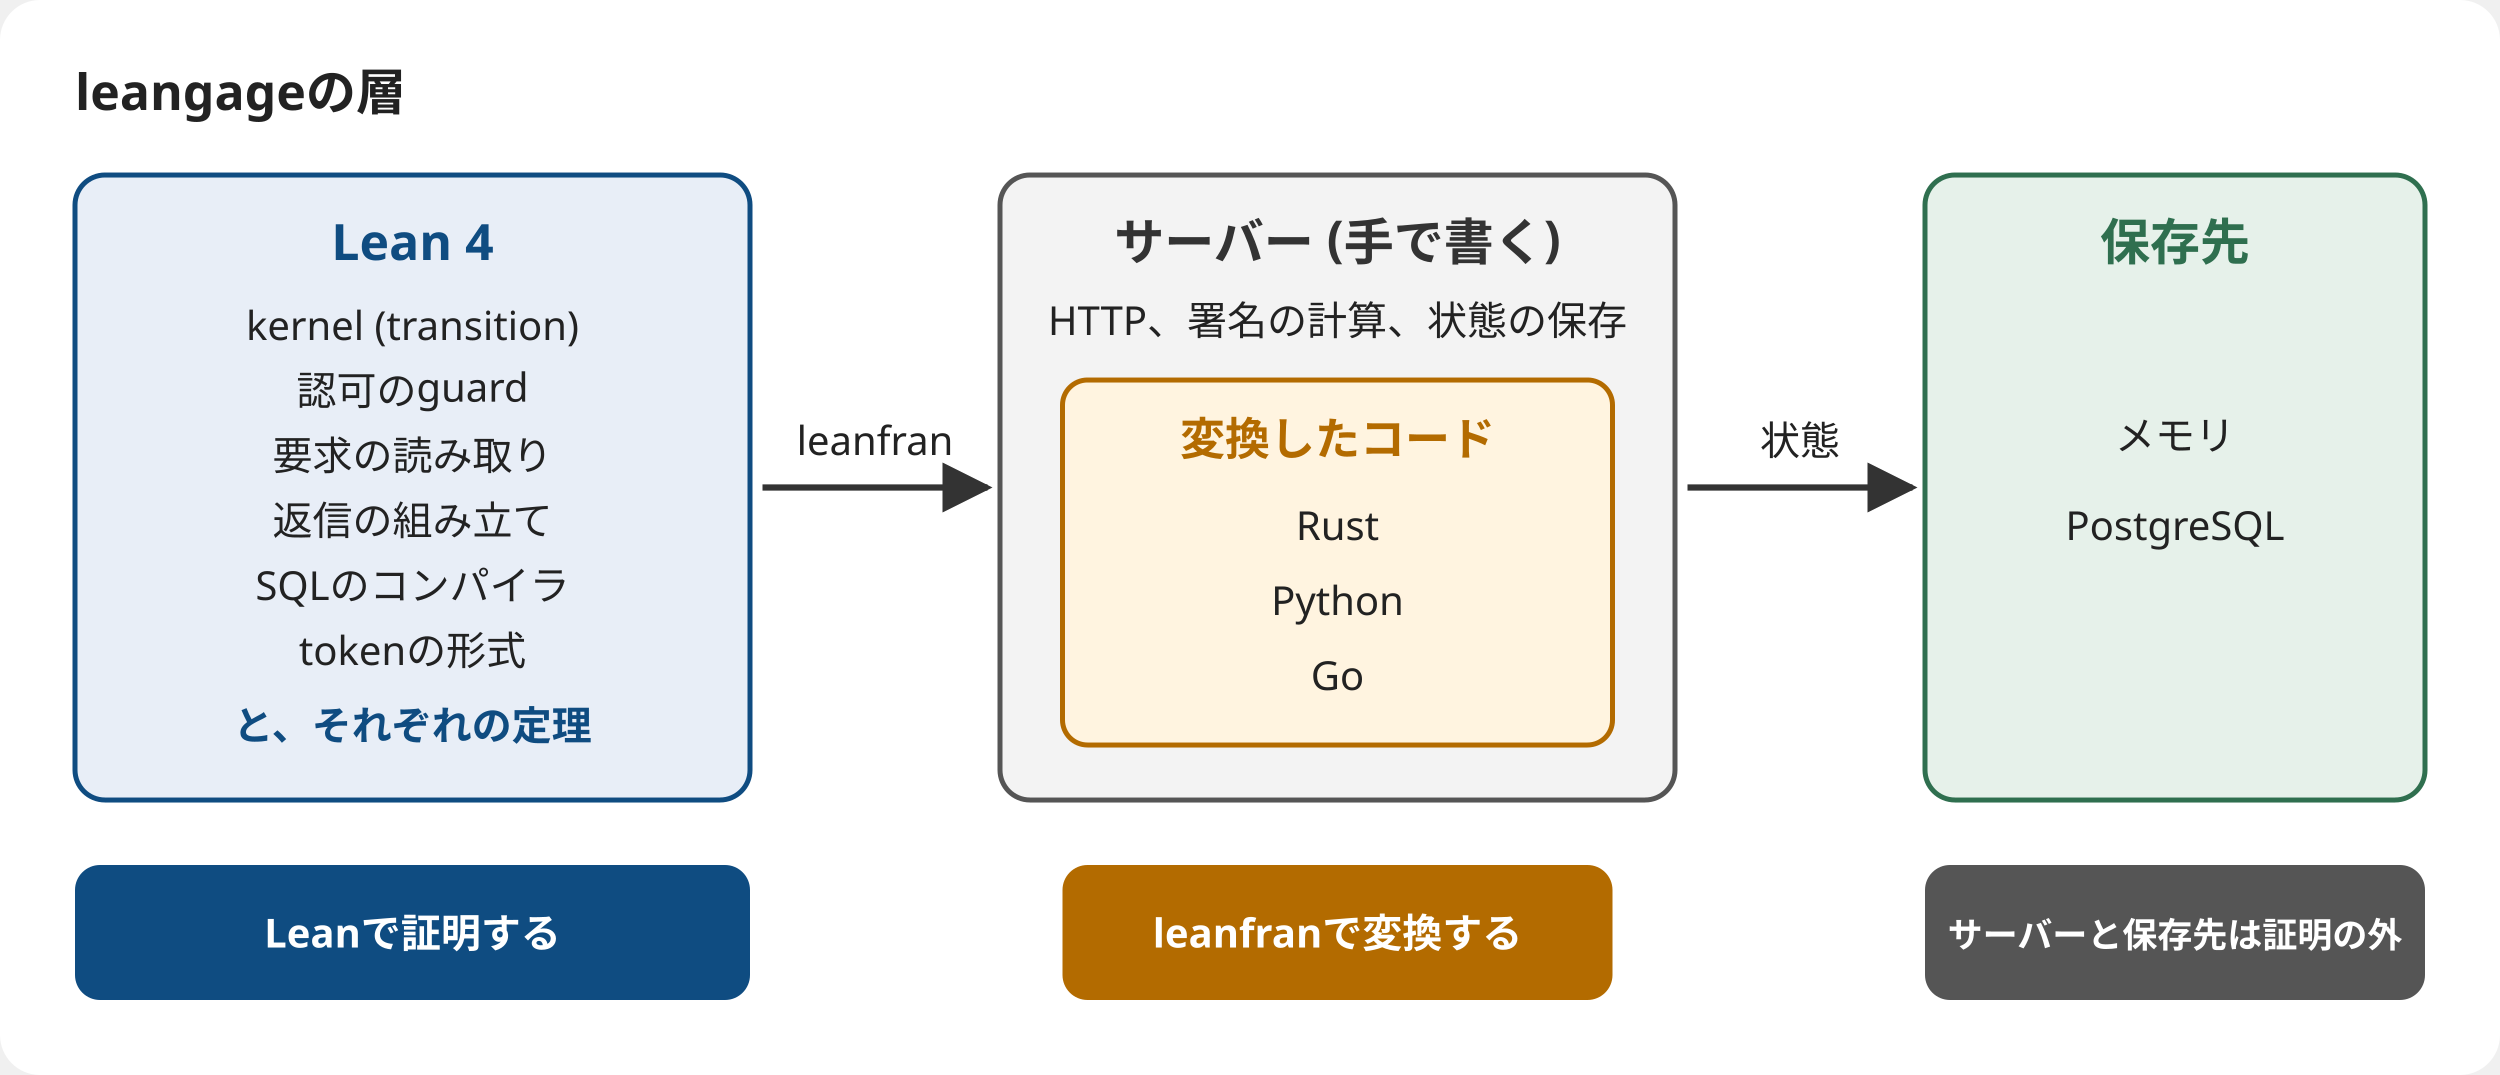
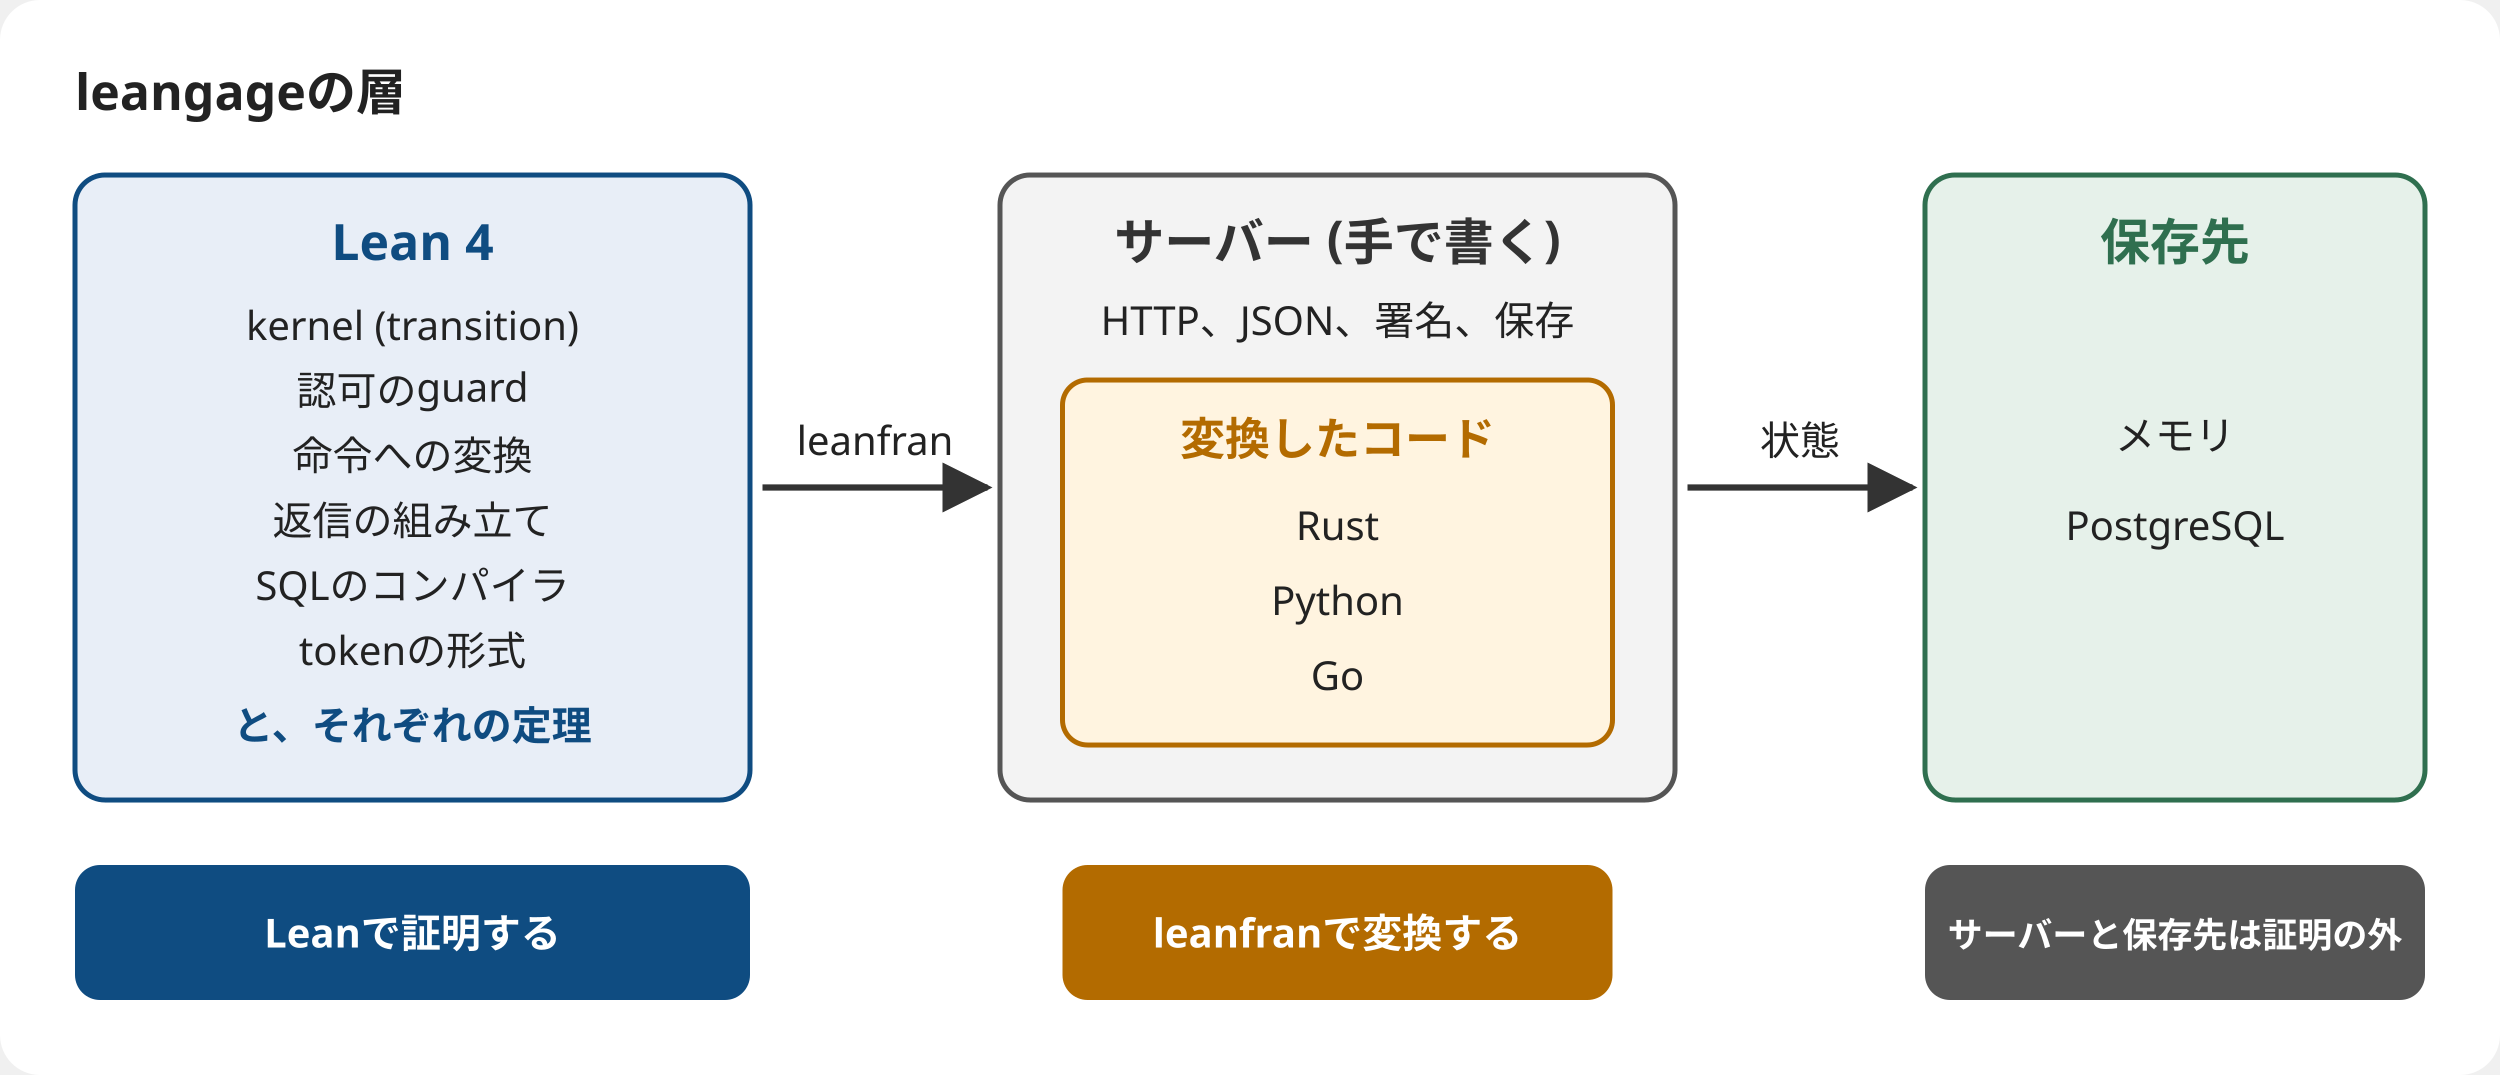
<svg xmlns="http://www.w3.org/2000/svg" width="1000" height="430" viewBox="0 0 1000 430" font-family="sans-serif">
  <defs>
    <marker id="a" viewBox="0 0 10 10" refX="9" refY="5" markerWidth="8" markerHeight="8" orient="auto">
      <path d="M0,0 L10,5 L0,10 z" fill="#333" />
    </marker>
  </defs>
  <rect x="0" y="0" width="1000" height="430" rx="16" fill="#fff" />
  <text x="30" y="44" font-size="20" font-weight="bold" fill="#222">leangageの層</text>
  <rect x="30" y="70" width="270" height="250" rx="12" fill="#e8eef7" stroke="#0f4c81" stroke-width="2" />
  <text x="165" y="104" font-size="20" font-weight="bold" text-anchor="middle" fill="#0f4c81">Lean 4</text>
  <text x="165" y="136" font-size="16" text-anchor="middle" fill="#222">kernel (transition)</text>
  <text x="165" y="162" font-size="16" text-anchor="middle" fill="#222">認可のguard</text>
-   <text x="165" y="188" font-size="16" text-anchor="middle" fill="#222">要求の読み取り</text>
+   <text x="165" y="188" font-size="16" text-anchor="middle" fill="#222">命令への変換</text>
  <text x="165" y="214" font-size="16" text-anchor="middle" fill="#222">返信の組み立て</text>
  <text x="165" y="240" font-size="16" text-anchor="middle" fill="#222">SQLのコンパイラ</text>
  <text x="165" y="266" font-size="16" text-anchor="middle" fill="#222">tokenの形式</text>
  <text x="165" y="296" font-size="16" font-weight="bold" text-anchor="middle" fill="#0f4c81">と、それぞれの定理</text>
  <line x1="305" y1="195" x2="395" y2="195" stroke="#333" stroke-width="2.5" marker-end="url(#a)" />
  <text x="350" y="182" font-size="16" text-anchor="middle" fill="#222">leanfran</text>
  <rect x="400" y="70" width="270" height="250" rx="12" fill="#f3f3f3" stroke="#555" stroke-width="2" />
  <text x="535" y="104" font-size="20" font-weight="bold" text-anchor="middle" fill="#333">サーバー (手で書く)</text>
-   <text x="535" y="134" font-size="16" text-anchor="middle" fill="#222">HTTP、署名の計算、状態の保存</text>
+   <text x="535" y="134" font-size="16" text-anchor="middle" fill="#222">HTTP、JSON、署名、保存</text>
  <rect x="425" y="152" width="220" height="146" rx="10" fill="#fff4e0" stroke="#b36b00" stroke-width="2" />
  <text x="535" y="182" font-size="18" font-weight="bold" text-anchor="middle" fill="#b36b00">変換したコード</text>
  <text x="535" y="216" font-size="16" text-anchor="middle" fill="#222">Rust</text>
  <text x="535" y="246" font-size="16" text-anchor="middle" fill="#222">Python</text>
  <text x="535" y="276" font-size="16" text-anchor="middle" fill="#222">Go</text>
  <line x1="675" y1="195" x2="765" y2="195" stroke="#333" stroke-width="2.5" marker-end="url(#a)" />
  <text x="720" y="182" font-size="16" text-anchor="middle" fill="#222">状態</text>
  <rect x="770" y="70" width="200" height="250" rx="12" fill="#e6f1ea" stroke="#2f6f4f" stroke-width="2" />
  <text x="870" y="104" font-size="20" font-weight="bold" text-anchor="middle" fill="#2f6f4f">保存先</text>
  <text x="870" y="180" font-size="16" text-anchor="middle" fill="#222">メモリ</text>
  <text x="870" y="216" font-size="16" text-anchor="middle" fill="#222">PostgreSQL</text>
  <rect x="30" y="346" width="270" height="54" rx="10" fill="#0f4c81" />
  <text x="165" y="379" font-size="16" font-weight="bold" text-anchor="middle" fill="#fff">Leanで証明する</text>
  <rect x="425" y="346" width="220" height="54" rx="10" fill="#b36b00" />
  <text x="535" y="379" font-size="16" font-weight="bold" text-anchor="middle" fill="#fff">leanfranで変換する</text>
  <rect x="770" y="346" width="200" height="54" rx="10" fill="#555" />
  <text x="870" y="379" font-size="14" font-weight="bold" text-anchor="middle" fill="#fff">サーバーと保存先は証明の外</text>
</svg>
